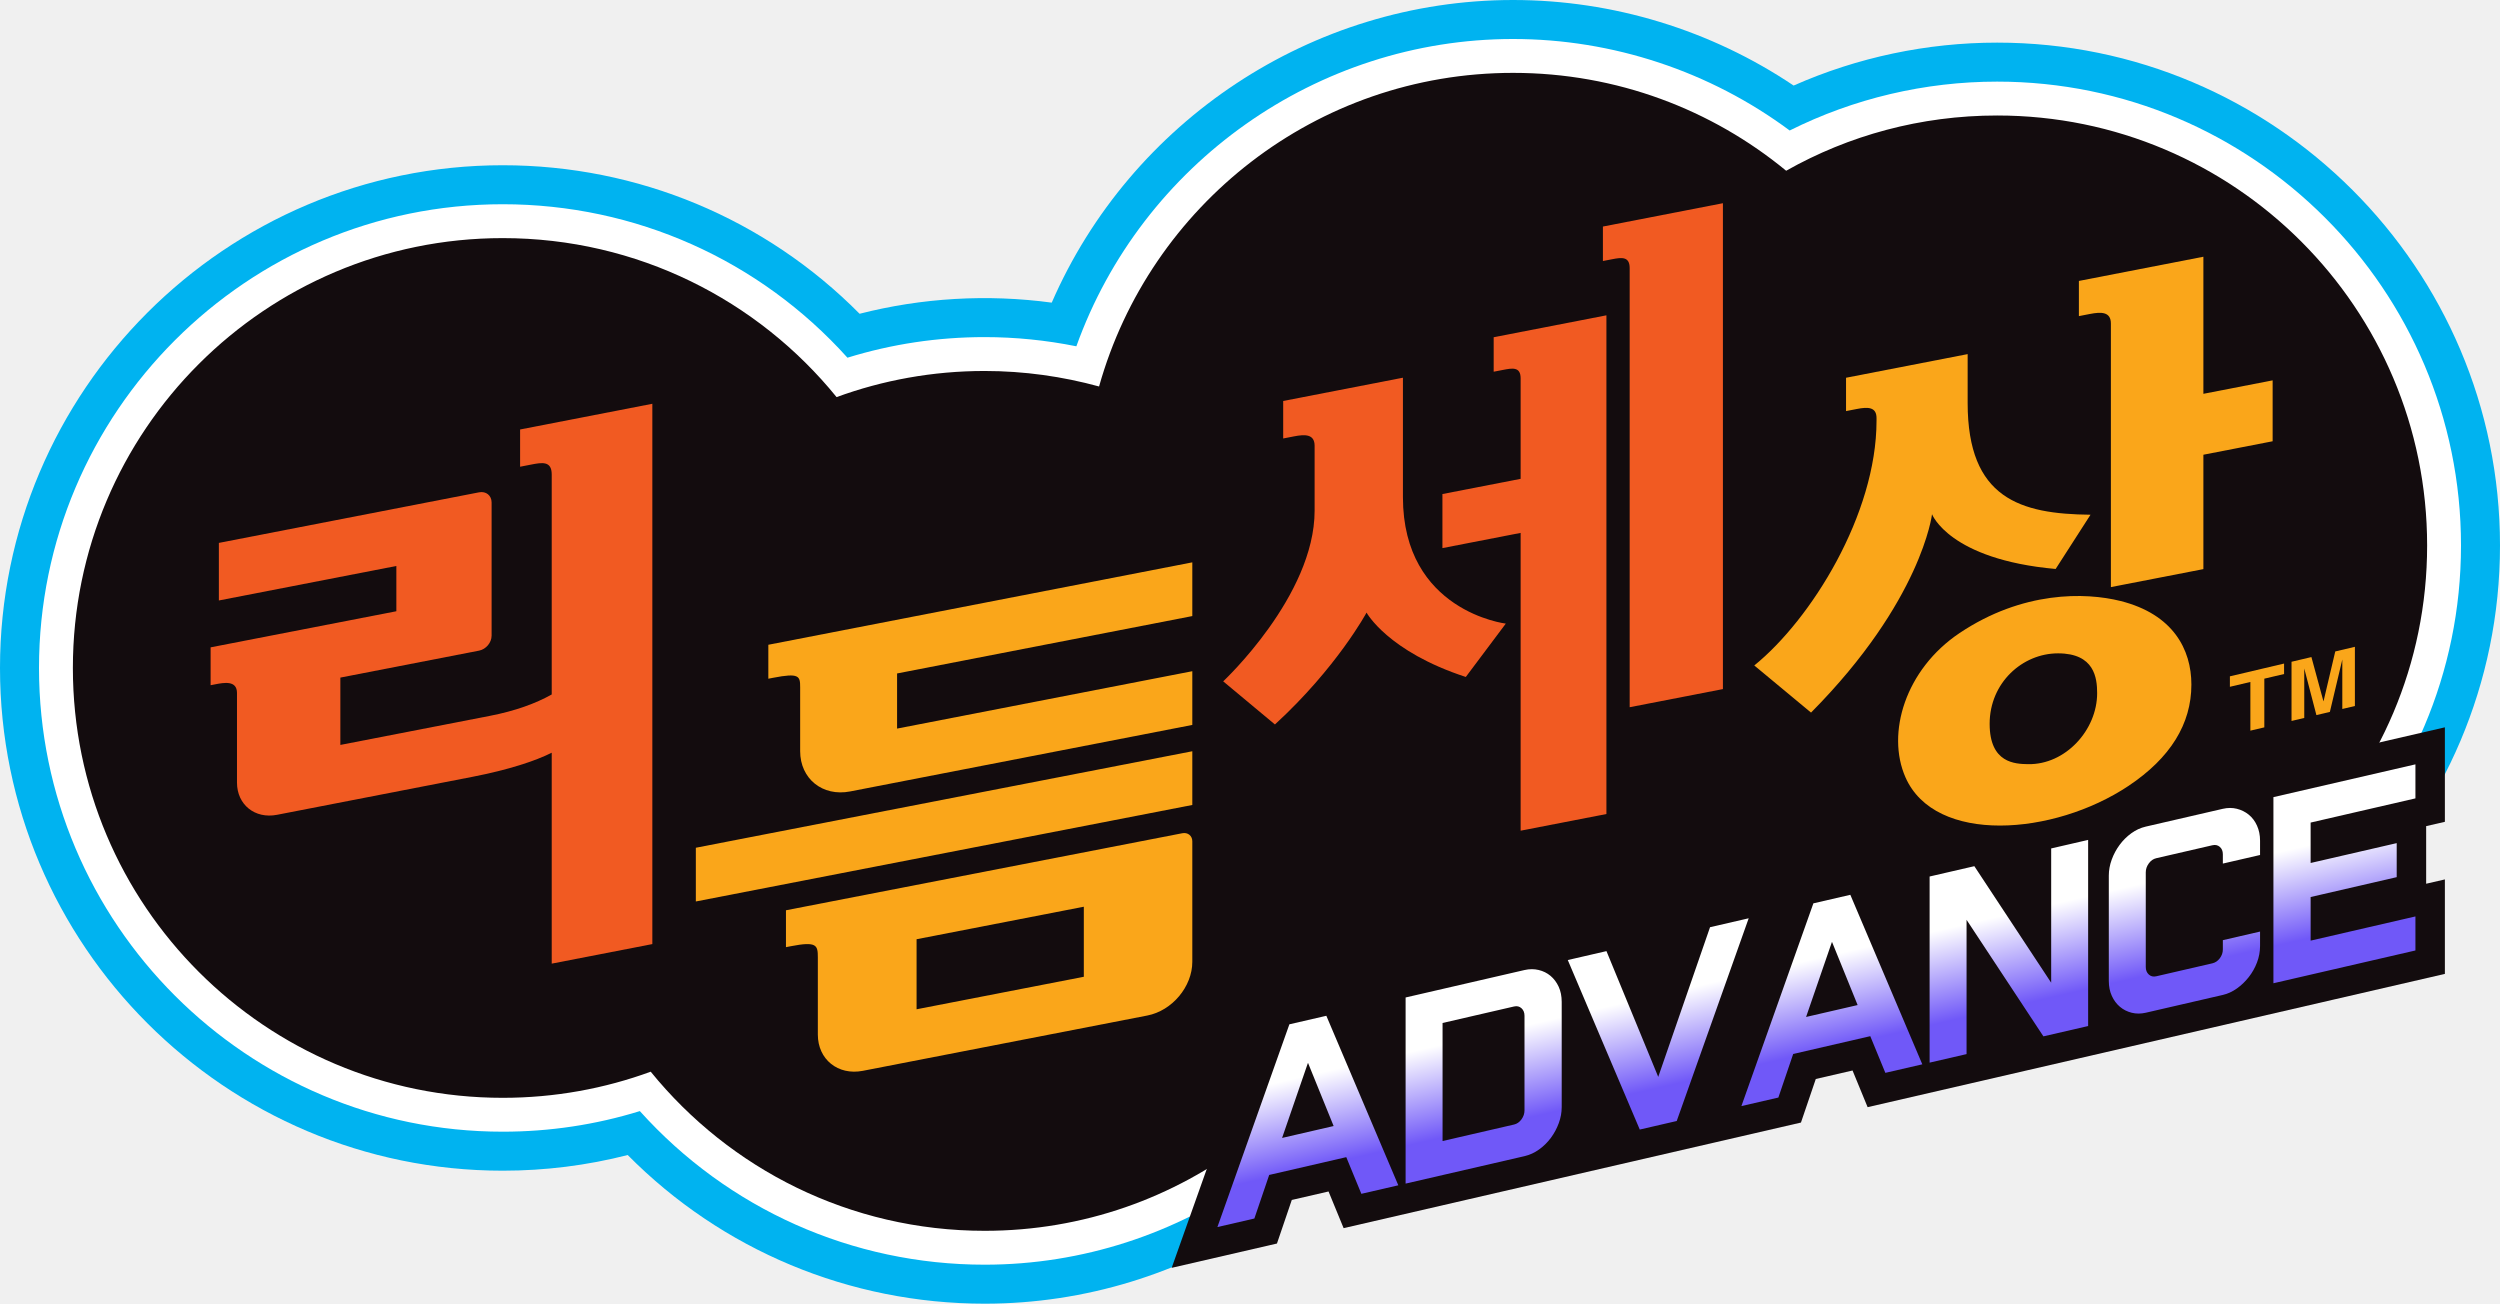
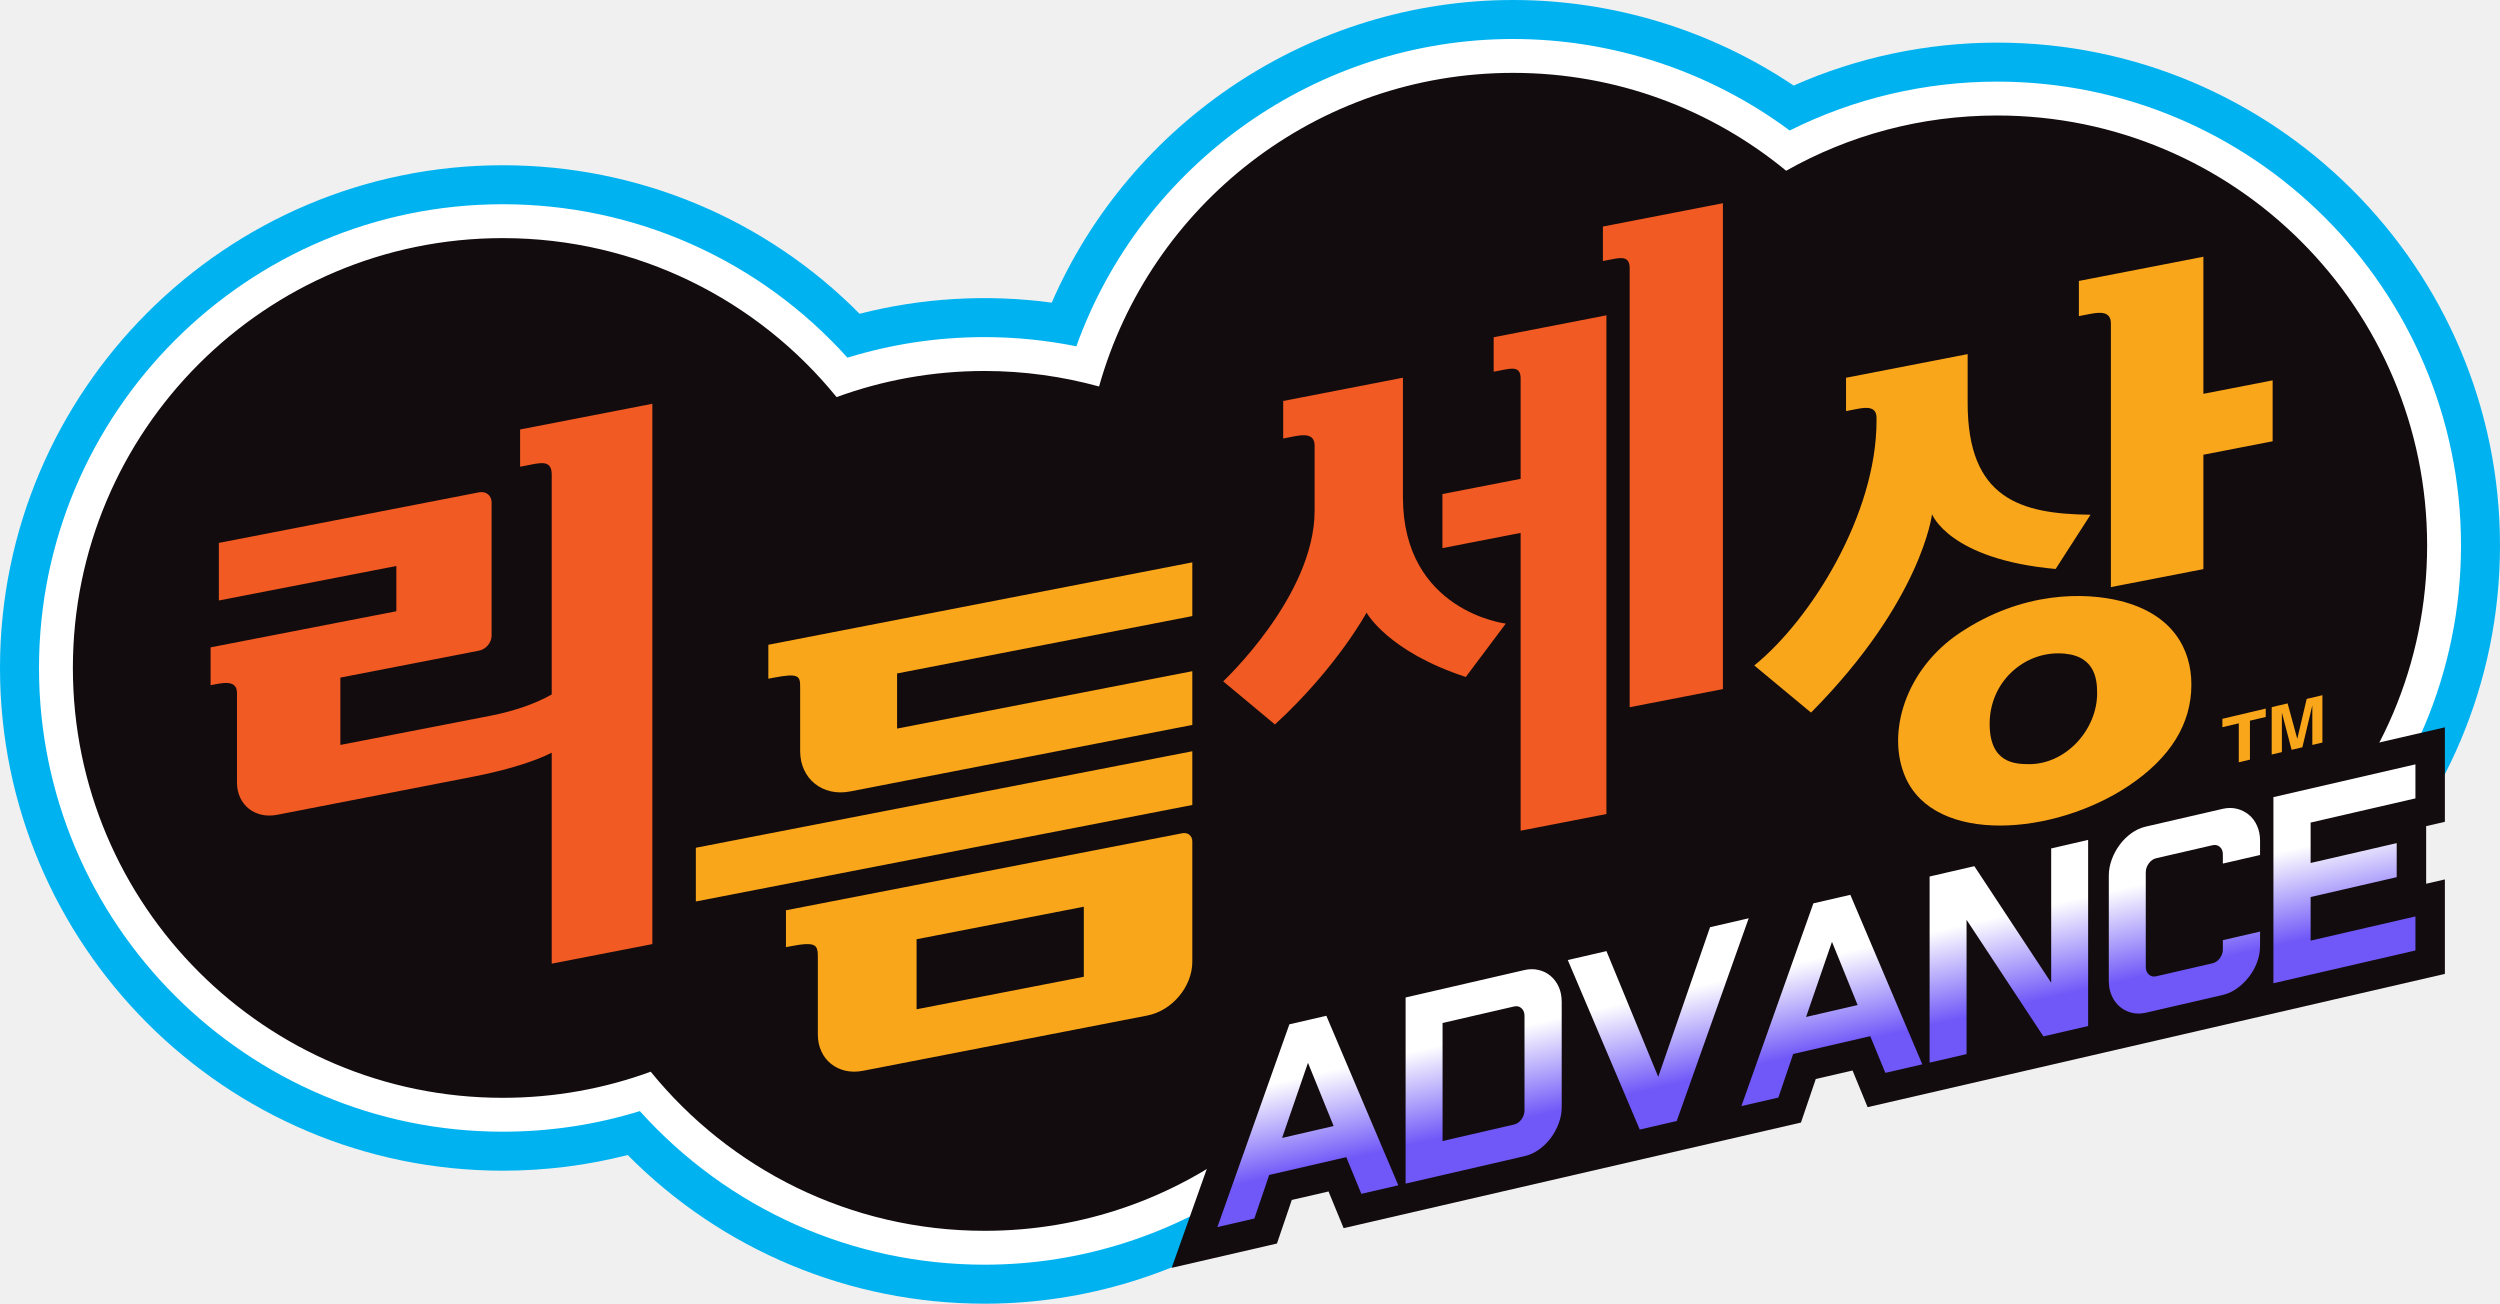
<svg xmlns="http://www.w3.org/2000/svg" version="1.1" id="svg1" width="666.667" height="347.649" viewBox="0 0 666.667 347.649">
  <defs id="defs1">
    <clipPath clipPathUnits="userSpaceOnUse" id="clipPath2">
      <path d="M 0,260.737 H 500 V 0 H 0 Z" transform="translate(-399.4307,-252.2119)" id="path2" />
    </clipPath>
    <clipPath clipPathUnits="userSpaceOnUse" id="clipPath4">
      <path d="M 0,260.737 H 500 V 0 H 0 Z" transform="translate(-399.4307,-244.4126)" id="path4" />
    </clipPath>
    <clipPath clipPathUnits="userSpaceOnUse" id="clipPath6">
      <path d="M 0,260.737 H 500 V 0 H 0 Z" transform="translate(-399.4307,-237.6377)" id="path6" />
    </clipPath>
    <clipPath clipPathUnits="userSpaceOnUse" id="clipPath8">
      <path d="M 0,260.737 H 500 V 0 H 0 Z" transform="translate(-360.3232,-102.6787)" id="path8" />
    </clipPath>
    <clipPath clipPathUnits="userSpaceOnUse" id="clipPath10">
      <path d="M 0,260.737 H 500 V 0 H 0 Z" transform="translate(-488.9756,-96.37501)" id="path10" />
    </clipPath>
    <linearGradient x1="0" y1="0" x2="1" y2="0" gradientUnits="userSpaceOnUse" gradientTransform="matrix(8.159287,-35.34175,-35.34175,-8.159287,359.2036,79.26728)" spreadMethod="pad" id="linearGradient13">
      <stop style="stop-opacity:1;stop-color:#ffffff" offset="0" id="stop10" />
      <stop style="stop-opacity:1;stop-color:#ffffff" offset="0.3" id="stop11" />
      <stop style="stop-opacity:1;stop-color:#7058f8" offset="0.8" id="stop12" />
      <stop style="stop-opacity:1;stop-color:#7058f8" offset="1" id="stop13" />
    </linearGradient>
    <clipPath clipPathUnits="userSpaceOnUse" id="clipPath15">
      <path d="M 0,260.737 H 500 V 0 H 0 Z" transform="translate(-386.4062,-157.8916)" id="path15" />
    </clipPath>
    <clipPath clipPathUnits="userSpaceOnUse" id="clipPath17">
      <path d="M 0,260.737 H 500 V 0 H 0 Z" transform="translate(-320.582,-215.4287)" id="path17" />
    </clipPath>
    <clipPath clipPathUnits="userSpaceOnUse" id="clipPath19">
      <path d="M 0,260.737 H 500 V 0 H 0 Z" transform="translate(-179.416,-126.0449)" id="path19" />
    </clipPath>
    <clipPath clipPathUnits="userSpaceOnUse" id="clipPath21">
      <path d="M 0,260.737 H 500 V 0 H 0 Z" transform="translate(-104.02,-174.8408)" id="path21" />
    </clipPath>
    <clipPath clipPathUnits="userSpaceOnUse" id="clipPath23">
-       <path d="M 0,260.737 H 500 V 0 H 0 Z" transform="translate(-468.4619,-118.9414)" id="path23" />
+       <path d="M 0,260.737 H 500 V 0 H 0 Z" transform="translate(-462.4658,-111.751)" id="path23" />
    </clipPath>
  </defs>
  <g id="layer-MC0">
    <path id="path1" d="M 0,0 C -14.063,0 -27.961,-2.948 -40.705,-8.585 -57.21,2.503 -76.803,8.525 -96.82,8.525 c -40.297,0 -76.507,-24.31 -92.263,-60.527 -12.904,1.742 -25.998,0.953 -38.427,-2.227 -18.808,18.989 -44.311,29.706 -71.376,29.706 -55.441,0 -100.545,-45.104 -100.545,-100.545 0,-55.441 45.104,-100.545 100.545,-100.545 8.491,0 16.863,1.051 24.996,3.132 18.823,-19.006 44.334,-29.731 71.4,-29.731 40.297,0 76.507,24.311 92.261,60.527 18.449,-2.491 37.332,0.247 54.138,7.68 16.506,-11.089 36.1,-17.11 56.115,-17.11 55.441,0 100.545,45.104 100.545,100.545 C 100.569,-45.115 55.454,0 0,0" style="fill:#00b3f0;fill-opacity:1;fill-rule:nonzero;stroke:none" transform="matrix(1.333333,0,0,-1.333333,532.5743,11.3668)" clip-path="url(#clipPath2)" />
    <path id="path3" d="M 0,0 C -14.443,0 -28.694,-3.369 -41.494,-9.776 -57.42,2.056 -76.892,8.525 -96.82,8.525 c -39.225,0 -74.249,-24.966 -87.339,-61.46 -6.064,1.221 -12.215,1.838 -18.356,1.838 -9.363,0 -18.567,-1.384 -27.424,-4.12 -17.59,19.565 -42.457,30.694 -68.947,30.694 -51.14,0 -92.745,-41.606 -92.745,-92.746 0,-51.14 41.605,-92.745 92.745,-92.745 9.364,0 18.568,1.384 27.425,4.119 17.606,-19.581 42.482,-30.718 68.971,-30.718 39.224,0 74.249,24.965 87.338,61.459 6.064,-1.221 12.214,-1.837 18.356,-1.837 14.444,0 28.693,3.368 41.494,9.776 15.928,-11.832 35.399,-18.301 55.326,-18.301 51.14,0 92.746,41.605 92.746,92.745 C 92.77,-41.617 51.153,0 0,0" style="fill:#ffffff;fill-opacity:1;fill-rule:nonzero;stroke:none" transform="matrix(1.333333,0,0,-1.333333,532.5743,21.76587)" clip-path="url(#clipPath4)" />
    <path id="path5" d="M 0,0 C -15.325,0 -29.724,-4 -42.198,-11.049 -57.048,1.175 -76.071,8.525 -96.82,8.525 c -39.424,0 -72.647,-26.549 -82.797,-62.722 -7.299,2 -14.974,3.1 -22.898,3.1 -10.4,0 -20.374,-1.85 -29.599,-5.225 -15.749,19.399 -39.823,31.799 -66.772,31.799 -47.472,0 -85.97,-38.499 -85.97,-85.971 0,-47.473 38.498,-85.971 85.97,-85.971 10.4,0 20.374,1.85 29.599,5.225 15.774,-19.424 39.823,-31.823 66.797,-31.823 39.423,0 72.646,26.548 82.796,62.721 7.299,-2 14.973,-3.099 22.898,-3.099 15.324,0 29.724,3.999 42.198,11.048 14.85,-12.223 33.873,-19.574 54.622,-19.574 47.473,0 85.971,38.499 85.971,85.971 C 85.995,-38.523 47.497,0 0,0" style="fill:#130c0e;fill-opacity:1;fill-rule:nonzero;stroke:none" transform="matrix(1.333333,0,0,-1.333333,532.5743,30.79907)" clip-path="url(#clipPath6)" />
    <path id="path7" d="m 0,0 -105.38,-24.329 8.345,-36.145 105.379,24.329 z" style="fill:#130c0e;fill-opacity:1;fill-rule:nonzero;stroke:none" transform="matrix(1.333333,0,0,-1.333333,480.4309,210.7444)" clip-path="url(#clipPath8)" />
    <path id="path9" d="m 0,0 v 18.896 l -235.57,-54.384 -19.07,-53.717 21.056,4.861 2.967,8.715 7.35,1.696 3.015,-7.334 91.468,21.118 2.967,8.714 7.35,1.698 3.015,-7.334 L 0,-30.418 v 18.897 l -3.744,-0.865 v 11.522 z" style="fill:#130c0e;fill-opacity:1;fill-rule:nonzero;stroke:none" transform="matrix(1.333333,0,0,-1.333333,651.9675,219.1493)" clip-path="url(#clipPath10)" />
    <path id="path13" d="M 454.685,101.31 V 64.086 l 28.401,6.557 v 6.807 l -20.96,-4.84 v 8.721 l 17.215,3.975 v 6.806 l -17.215,-3.973 v 8.083 l 20.96,4.838 v 6.807 z m -10.115,-2.334 -15.416,-3.56 c -1.038,-0.239 -2.002,-0.684 -2.893,-1.333 v 0 c -0.893,-0.649 -1.672,-1.422 -2.335,-2.32 v 0 c -0.665,-0.898 -1.192,-1.879 -1.58,-2.944 v 0 c -0.389,-1.065 -0.584,-2.128 -0.584,-3.192 v 0 -21.059 c 0,-1.135 0.202,-2.143 0.608,-3.024 v 0 c 0.405,-0.882 0.949,-1.608 1.629,-2.176 v 0 c 0.68,-0.57 1.467,-0.964 2.358,-1.185 v 0 c 0.892,-0.219 1.824,-0.216 2.797,0.008 v 0 l 15.416,3.559 c 0.973,0.225 1.905,0.652 2.797,1.284 v 0 c 0.891,0.631 1.684,1.391 2.382,2.278 v 0 c 0.697,0.888 1.248,1.866 1.653,2.935 v 0 c 0.405,1.067 0.609,2.169 0.609,3.304 v 0 2.872 l -7.441,-1.718 v -1.861 c 0,-0.638 -0.203,-1.225 -0.608,-1.763 v 0 c -0.405,-0.537 -0.899,-0.872 -1.483,-1.007 v 0 L 431.245,65.48 c -0.584,-0.135 -1.078,-0.018 -1.483,0.351 v 0 c -0.405,0.365 -0.608,0.869 -0.608,1.507 v 0 18.932 c 0,0.638 0.203,1.234 0.608,1.789 v 0 c 0.405,0.553 0.899,0.898 1.483,1.033 v 0 l 11.234,2.594 c 0.584,0.135 1.078,0.027 1.483,-0.323 v 0 c 0.405,-0.351 0.608,-0.844 0.608,-1.481 v 0 -1.861 l 7.441,1.717 v 2.871 c 0,1.099 -0.204,2.099 -0.609,2.998 v 0 c -0.405,0.899 -0.956,1.632 -1.653,2.198 v 0 c -0.698,0.564 -1.491,0.957 -2.382,1.177 v 0 c -0.442,0.109 -0.893,0.164 -1.354,0.164 v 0 c -0.47,0 -0.951,-0.057 -1.443,-0.17 M 410.236,91.049 V 64.193 l -15.367,23.308 -8.948,-2.066 V 48.21 l 7.392,1.707 v 26.855 l 15.368,-23.307 8.947,2.065 v 37.225 z m -47.56,-10.981 -14.396,-40.547 7.393,1.705 2.965,8.715 15.416,3.56 3.016,-7.334 7.392,1.706 -14.395,33.903 z m 3.695,-7.761 0.049,0.012 5.106,-12.595 -10.309,-2.38 z m -24.364,2.99 -10.359,-29.938 -10.358,25.155 -7.733,-1.785 14.396,-33.902 7.391,1.708 14.395,40.547 z M 304.901,66.73 281.121,61.241 V 24.016 l 23.78,5.49 c 1.038,0.239 2.01,0.685 2.918,1.338 v 0 c 0.908,0.652 1.695,1.428 2.359,2.325 v 0 c 0.665,0.899 1.191,1.88 1.581,2.945 v 0 c 0.389,1.065 0.582,2.129 0.582,3.193 v 0 21.058 c 0,1.134 -0.201,2.142 -0.606,3.024 v 0 c -0.407,0.881 -0.949,1.606 -1.629,2.176 v 0 c -0.682,0.57 -1.476,0.962 -2.383,1.178 v 0 c -0.446,0.106 -0.9,0.159 -1.361,0.159 v 0 c -0.479,0 -0.965,-0.057 -1.461,-0.172 m -16.388,-10.59 14.297,3.301 c 0.585,0.135 1.078,0.018 1.484,-0.349 v 0 c 0.405,-0.367 0.607,-0.87 0.607,-1.508 v 0 -18.932 c 0,-0.638 -0.202,-1.235 -0.607,-1.789 v 0 c -0.406,-0.554 -0.899,-0.898 -1.484,-1.033 v 0 l -14.297,-3.3 z m -30.637,-0.266 -14.395,-40.548 7.392,1.707 2.966,8.714 15.416,3.559 3.016,-7.333 7.391,1.706 -14.394,33.901 z m 3.696,-7.762 0.048,0.011 5.107,-12.594 -10.31,-2.38 z" transform="matrix(1.333333,0,0,-1.333333,0,347.6493)" style="fill:url(#linearGradient13);stroke:none" />
    <path id="path14" d="m 0,0 c 0,0 -2.032,-17.312 -24.199,-39.673 l -11.35,9.425 C -24.19,-21.05 -11.1,-0.031 -11.1,18.699 v 0.529 c 0,2.25 -1.741,2.248 -3.909,1.826 l -2.19,-0.426 v 6.667 L 7.124,32.023 V 22.242 C 7.124,3.113 17.677,0.038 31.698,-0.1 L 24.724,-10.949 C 3.417,-9.038 0,0 0,0 M 68.121,26.774 V 14.592 l -13.85,-2.693 v -22.877 l -18.499,-3.596 v 52.713 c 0,2.374 -1.948,2.349 -4.168,1.918 l -2.231,-0.434 v 7.035 l 24.898,4.84 V 24.082 Z M 19.198,-49.987 c -2.524,0.049 -7.675,0.151 -7.675,8.069 0,8.206 6.553,14.092 13.675,14.093 7.311,10e-4 7.825,-4.953 7.825,-7.969 0,-7.393 -6.371,-14.34 -13.825,-14.193 m 18.5,32.632 c -7.045,1.765 -19.566,2.032 -32.174,-6.4 -10.874,-7.272 -14.705,-20.062 -10.843,-28.851 5.918,-13.471 29.643,-11.719 44.617,-1.726 8.367,5.585 12.574,12.387 12.574,20.264 0,7.032 -3.669,14.079 -14.174,16.713" style="fill:#faa61a;fill-opacity:1;fill-rule:nonzero;stroke:none" transform="matrix(1.333333,0,0,-1.333333,515.2083,137.1272)" clip-path="url(#clipPath15)" />
    <path id="path16" d="m 0,0 v -6.896 l 1.854,0.36 c 1.847,0.359 3.498,0.603 3.498,-1.771 v -87.828 l 18.649,3.625 V 4.666 Z m -21.847,-22.139 v -6.896 l 1.855,0.36 c 1.846,0.359 3.537,0.688 3.537,-1.686 V -50.459 L -32.097,-53.5 v -10.812 l 15.642,3.041 v -59.559 l 17.157,3.335 v 99.74 z m 2.425,-57.272 -8,-10.674 c -15.628,5.101 -19.849,12.874 -19.849,12.874 0,0 -5.917,-10.998 -18.324,-22.374 l -10.349,8.625 c 0,0 18.285,17.072 18.285,34.125 v 12.981 c 0,2.373 -1.939,2.312 -4.108,1.89 l -2.177,-0.424 v 7.5 l 23.948,4.655 v -23.879 c 0,-22.865 20.574,-25.299 20.574,-25.299" style="fill:#f15a22;fill-opacity:1;fill-rule:nonzero;stroke:none" transform="matrix(1.333333,0,0,-1.333333,427.4427,60.41107)" clip-path="url(#clipPath17)" />
    <path id="path18" d="M 0,0 V -11.026 L 59.047,0.451 V -10.294 L -9.384,-23.596 c -5.523,-1.073 -10,2.534 -10,8.057 v 12.801 c 0,2.215 -0.203,2.884 -5.383,1.878 l -0.982,-0.192 V 5.74 L 59.047,22.222 V 11.478 Z m 59.047,-15.558 v -10.744 l -99.295,-19.301 v 10.745 z M 37.348,-60.662 3.9,-67.164 v 14.01 l 33.448,6.502 z m 19.699,28.708 -79.271,-15.408 v -7.377 l 0.983,0.19 c 5.188,1.009 5.392,0.195 5.392,-2.234 v -15.439 c 0,-4.97 4.03,-8.216 9,-7.251 l 56.896,11.06 c 4.971,0.967 9,5.779 9,10.75 v 24.098 c 0,1.104 -0.895,1.826 -2,1.611" style="fill:#faa61a;fill-opacity:1;fill-rule:nonzero;stroke:none" transform="matrix(1.333333,0,0,-1.333333,239.2213,179.5895)" clip-path="url(#clipPath19)" />
    <path id="path20" d="m 0,0 v -7.45 l 2.176,0.424 C 4.341,-6.605 6.325,-6.22 6.325,-9 v -43.997 c -3.2,-1.8 -7.298,-3.293 -12.35,-4.275 l -29.923,-5.817 v 13.467 l 27.748,5.393 c 1.381,0.269 2.5,1.605 2.5,2.986 v 26.662 c 0,1.381 -1.119,2.283 -2.5,2.014 l -52.047,-10.117 v -11.514 l 35.498,6.9 v -9.054 l -37.148,-7.221 v -7.574 l 0.877,0.17 c 1.771,0.344 4.398,0.855 4.398,-1.72 v -17.924 c 0,-4.419 3.581,-7.304 8,-6.445 l 39.072,7.594 c 7.33,1.425 12.65,3.201 15.875,4.826 v -42.185 l 20.124,3.911 V 5.141 Z" style="fill:#f15a22;fill-opacity:1;fill-rule:nonzero;stroke:none" transform="matrix(1.333333,0,0,-1.333333,138.6933,114.5283)" clip-path="url(#clipPath21)" />
-     <path id="path22" d="M 0,0 V 9.89 L -2.487,-0.586 -5.182,-1.222 -7.61,8.095 v -9.889 l -2.546,-0.601 V 9.443 l 3.978,0.939 2.399,-8.824 0.029,0.006 2.34,9.942 3.927,0.926 V 0.594 Z M -18.387,-4.335 V 5.403 L -22.483,4.437 V 6.53 l 10.836,2.555 V 6.992 l -3.95,-0.93 v -9.74 z" style="fill:#faa61a;fill-opacity:1;fill-rule:nonzero;stroke:none" transform="matrix(1.333333,0,0,-1.333333,624.6159,189.0608)" clip-path="url(#clipPath23)" />
+     <path id="path22" d="m 0,0 v 7.912 l -1.99,-8.381 -2.156,-0.509 -1.943,7.455 v -7.913 l -2.037,-0.48 V 7.555 L -4.942,8.306 -3.023,1.246 -3,1.252 -1.128,9.205 2.013,9.946 V 0.475 Z M -14.71,-3.468 V 4.323 L -17.987,3.55 v 1.675 l 8.669,2.044 V 5.594 l -3.16,-0.744 v -7.792 z" style="fill:#faa61a;fill-opacity:1;fill-rule:nonzero;stroke:none" transform="matrix(1.333333,0,0,-1.333333,616.6211,198.648)" clip-path="url(#clipPath23)" />
  </g>
</svg>
